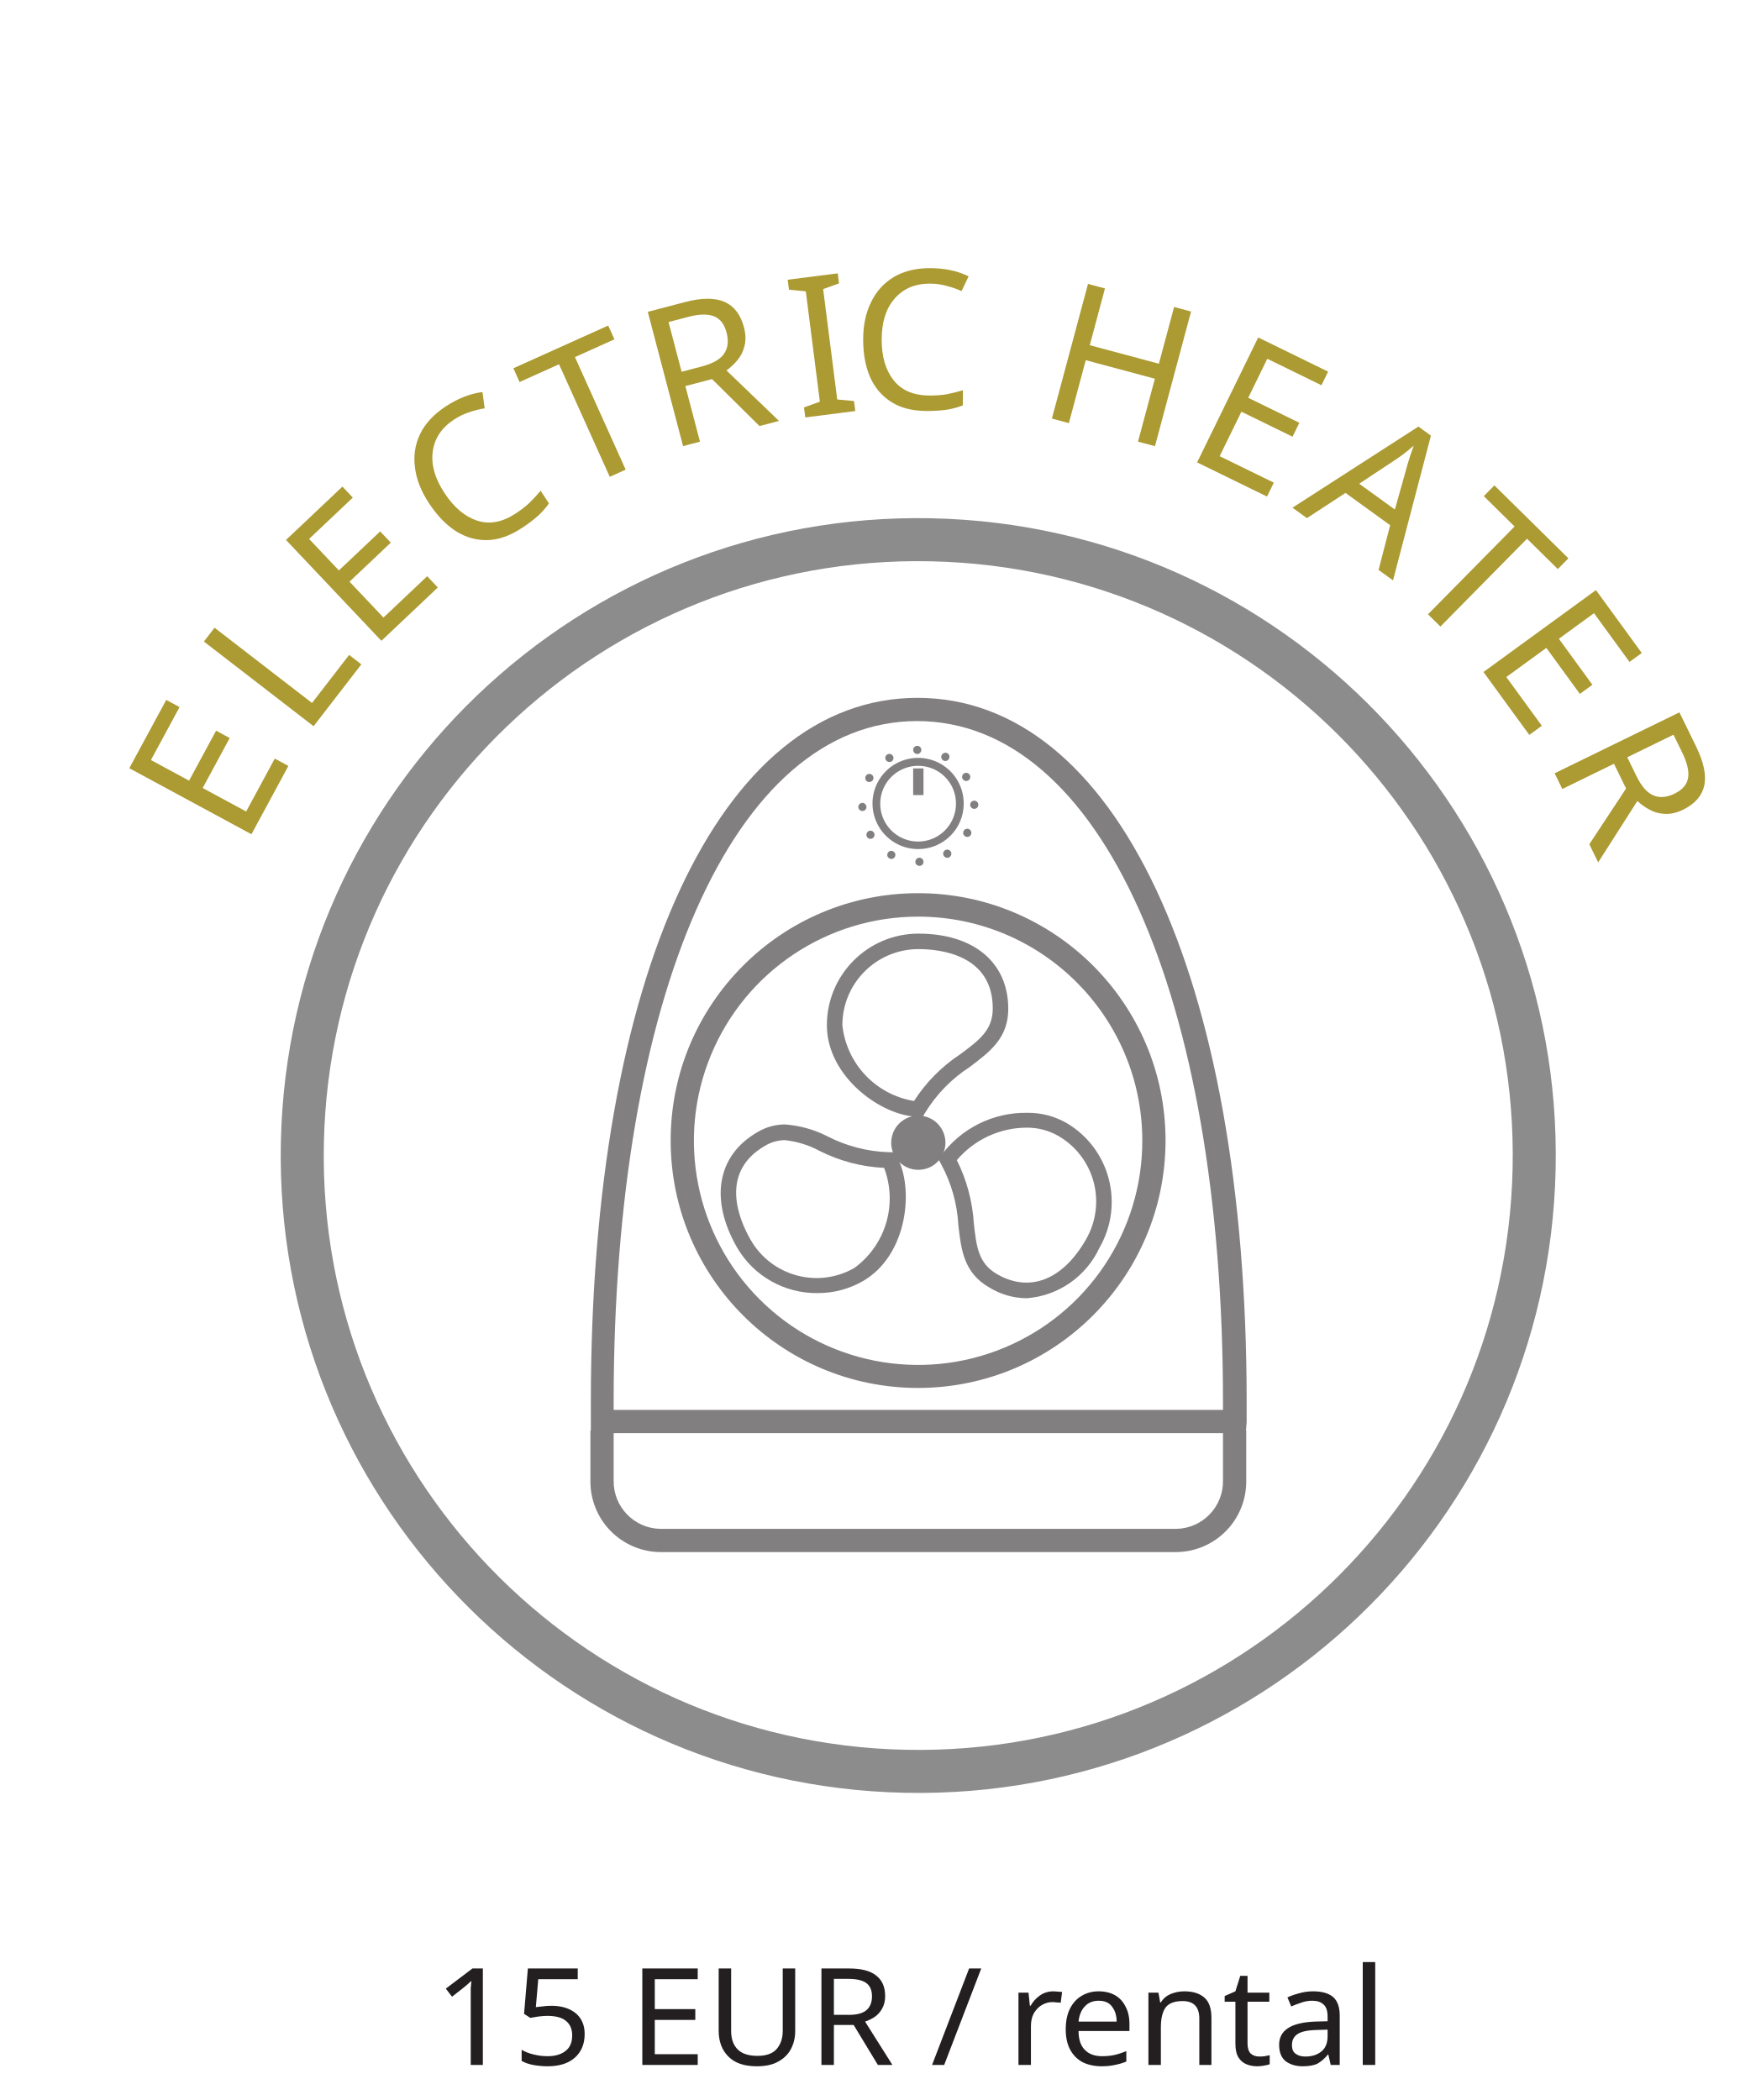
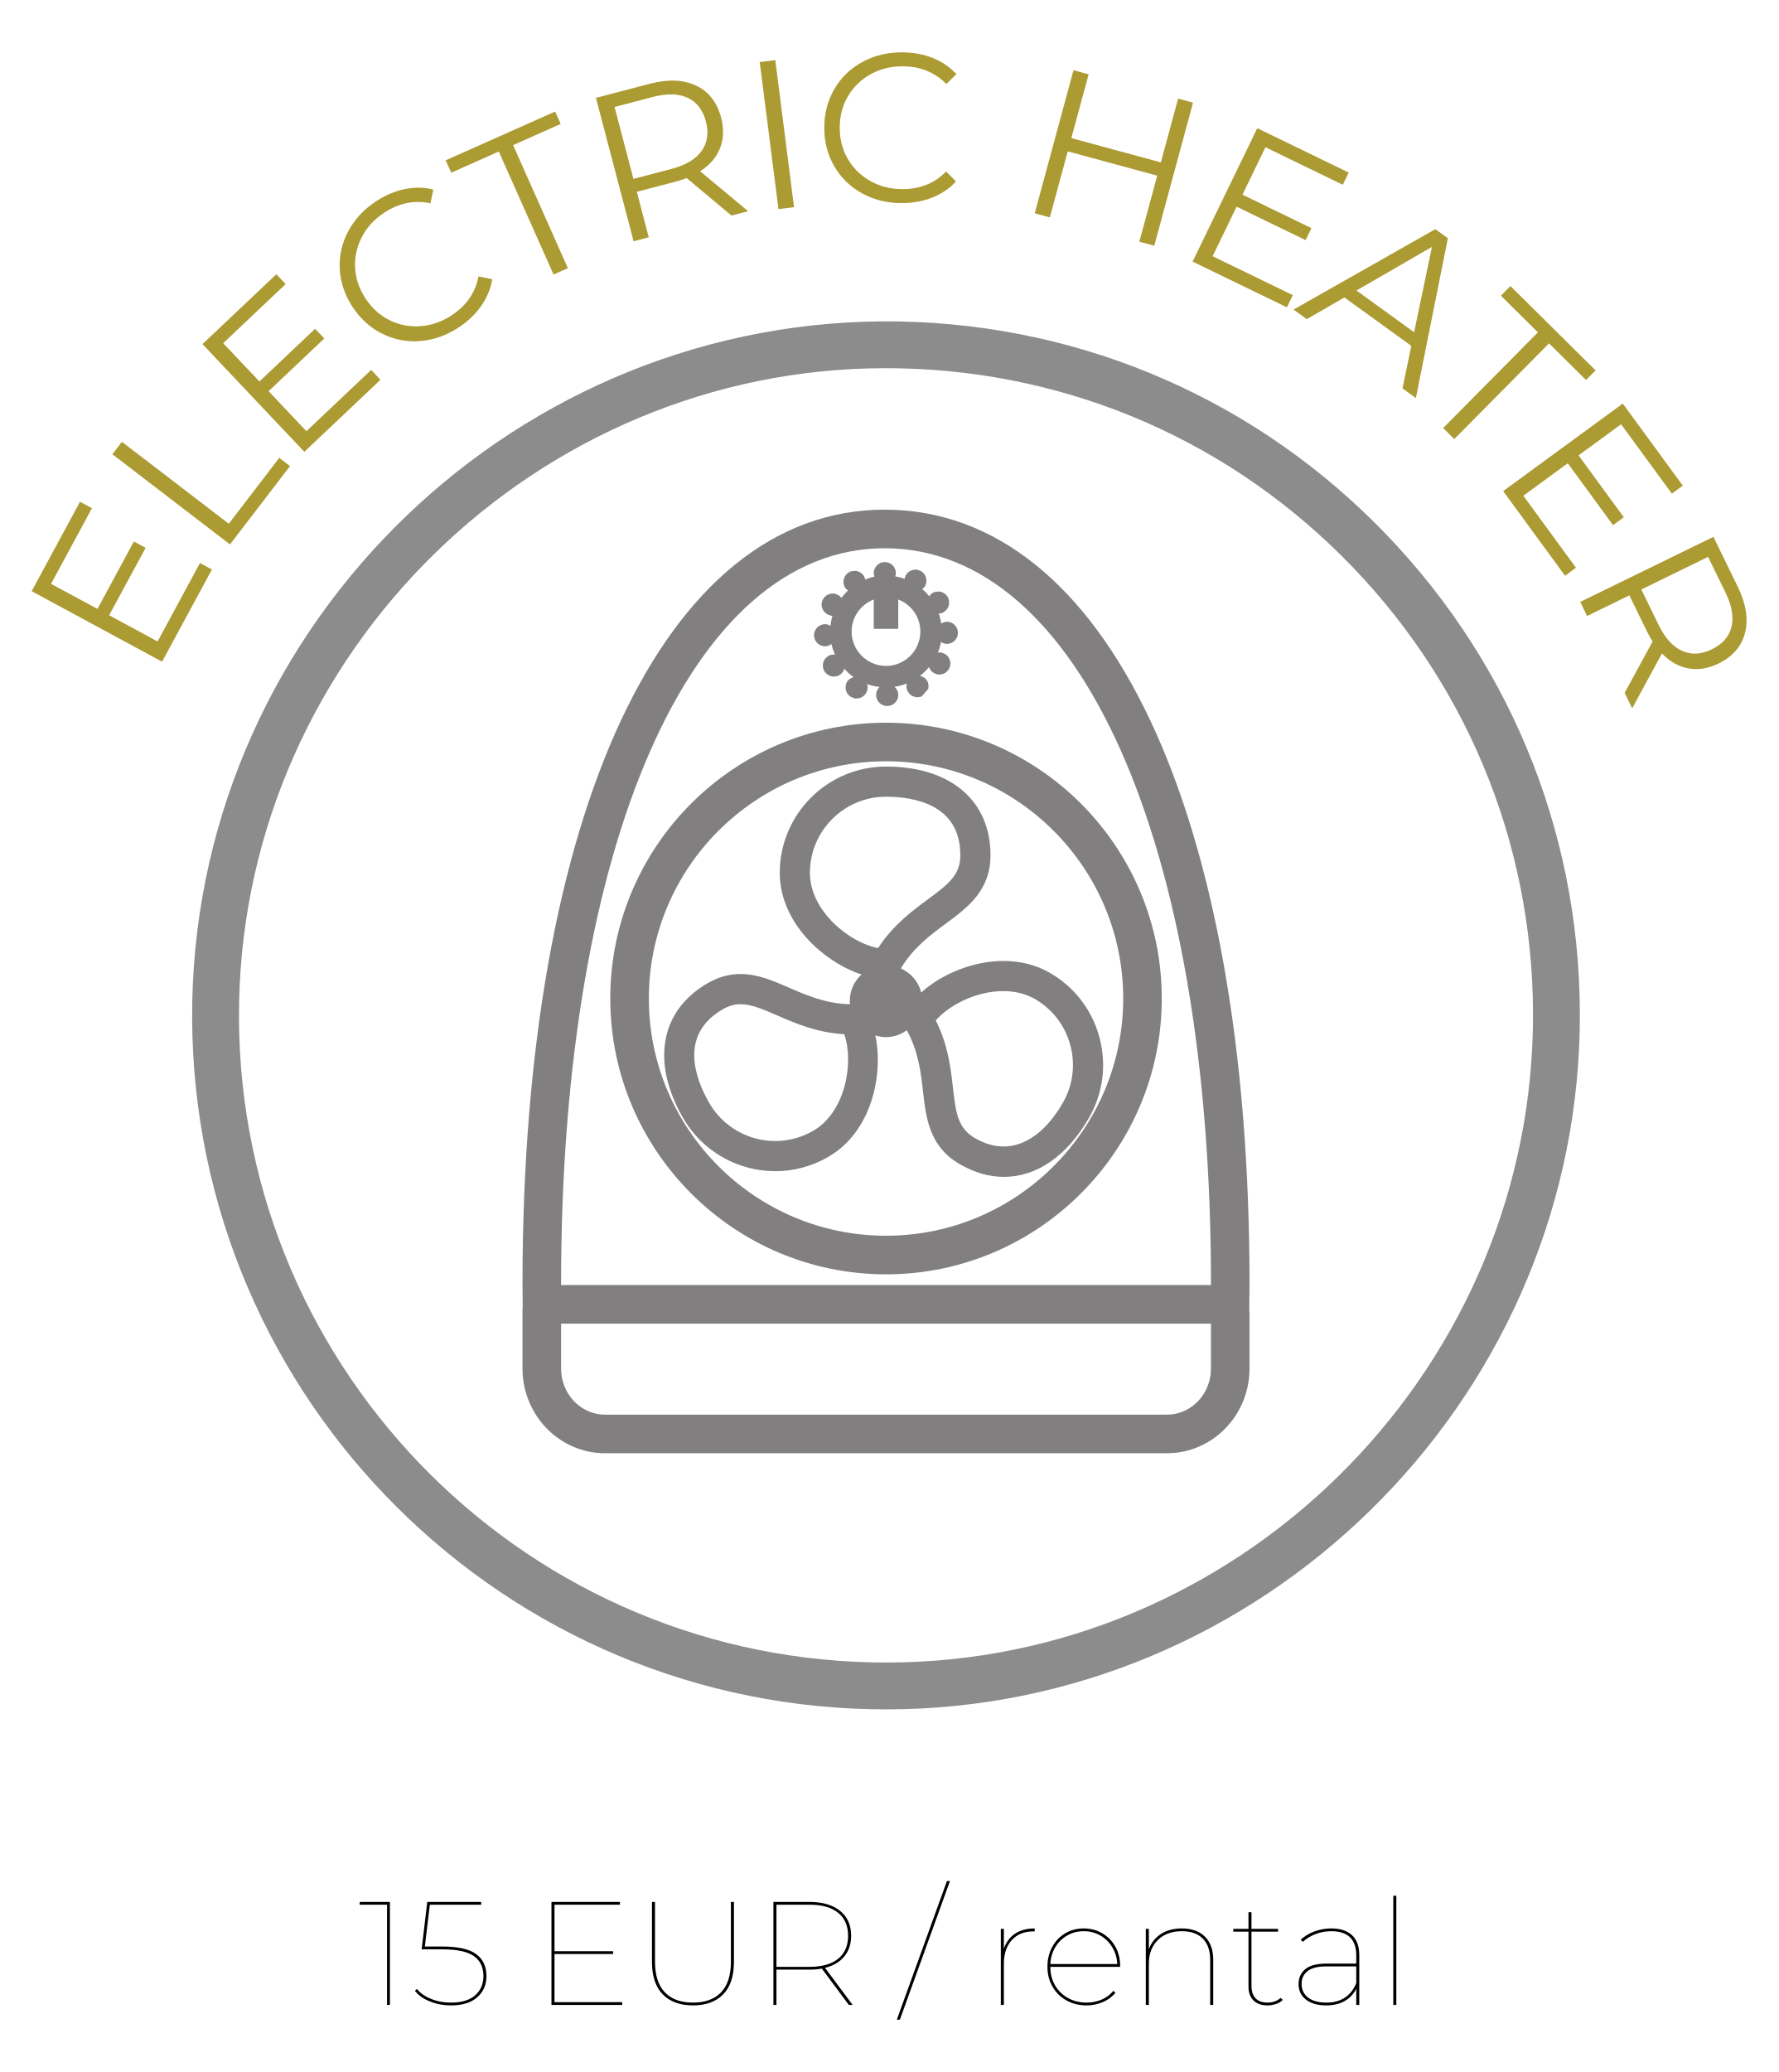
- <svg xmlns="http://www.w3.org/2000/svg" viewBox="0 0 81.84 97.62">
-   <defs>
-     <style>.cls-1{font-size:6.28px;fill:#231f20;font-family:Montserrat-Thin, Montserrat;}.cls-2{letter-spacing:-0.01em;}.cls-3{letter-spacing:0em;}.cls-4{font-size:9.04px;fill:#ac9a32;font-family:Montserrat-Regular, Montserrat;}.cls-5{fill:none;stroke:#8c8c8c;stroke-miterlimit:10;stroke-width:2px;}.cls-6{fill:#827f81;}</style>
-   </defs>
-   <g id="Layer_2" data-name="Layer 2">
-     <g id="Layer_1-2" data-name="Layer 1">
-       <text class="cls-1" transform="translate(20.14 95.99) scale(1.03 1)">15 EUR / <tspan class="cls-2" x="25.87" y="0">r</tspan>
-         <tspan class="cls-3" x="28.19" y="0">ental</tspan>
-       </text>
-       <text class="cls-4" transform="translate(11.27 39.55) rotate(-61.6)">E</text>
-       <text class="cls-4" transform="matrix(0.61, -0.79, 0.79, 0.61, 14.04, 34.45)">L</text>
-       <text class="cls-4" transform="translate(17.09 30.39) rotate(-43.4)">E</text>
-       <text class="cls-4" transform="matrix(0.84, -0.55, 0.55, 0.84, 21.25, 26.4)">C</text>
-       <text class="cls-4" transform="matrix(0.91, -0.41, 0.41, 0.91, 26.42, 23.03)">T</text>
-       <text class="cls-4" transform="translate(30.9 20.96) rotate(-14.72)">R</text>
-       <text class="cls-4" transform="translate(37.07 19.45) rotate(-7.27)">I</text>
-       <text class="cls-4" transform="translate(39.56 19) rotate(0.19)">C</text>
-       <text class="cls-4" transform="translate(45.87 19.13) rotate(7.36)"> </text>
-       <text class="cls-4" transform="matrix(0.97, 0.26, -0.26, 0.97, 48.04, 19.23)">H</text>
-       <text class="cls-4" transform="matrix(0.9, 0.44, -0.44, 0.9, 54.85, 21.11)">E</text>
-       <text class="cls-4" transform="translate(60.07 23.6) rotate(35.88)">A</text>
-       <text class="cls-4" transform="matrix(0.71, 0.7, -0.7, 0.71, 64.87, 27.08)">T</text>
-       <text class="cls-4" transform="matrix(0.59, 0.81, -0.81, 0.59, 68.43, 30.53)">E</text>
-       <text class="cls-4" transform="translate(71.87 35.16) rotate(63.97)">R</text>
-       <path class="cls-5" d="M71.3,54.34a28.63,28.63,0,1,0-29.21,28A28.63,28.63,0,0,0,71.3,54.34Z" />
-       <path class="cls-6" d="M57.9,66.62H27.46v-.53c0-.3,0-.61,0-.91,0-19.89,6-32.74,15.18-32.74s15.3,12.85,15.3,32.74c0,.3,0,.61,0,.91ZM28.52,65.54H56.84v-.36c0-18.94-5.71-31.66-14.22-31.66s-14.1,12.72-14.1,31.66Z" />
-       <path class="cls-6" d="M42.68,64.52A11.5,11.5,0,1,1,54.17,53,11.51,11.51,0,0,1,42.68,64.52Zm0-21.91A10.42,10.42,0,1,0,53.09,53,10.42,10.42,0,0,0,42.68,42.61Z" />
-       <path class="cls-6" d="M42.89,51.91h-.21c-1.67,0-4.25-1.84-4.25-4.25a4.26,4.26,0,0,1,4.25-4.26c2.58,0,4.18,1.34,4.18,3.5,0,1.37-.87,2-1.79,2.7A6.67,6.67,0,0,0,43,51.72Zm-.21-7.79a3.54,3.54,0,0,0-3.53,3.54,4,4,0,0,0,3.33,3.52A7.37,7.37,0,0,1,44.64,49c.87-.65,1.5-1.11,1.5-2.12C46.14,44.39,43.72,44.12,42.68,44.12Z" />
-       <path class="cls-6" d="M38,60.11A4.27,4.27,0,0,1,34.26,58c-1.29-2.24-.93-4.29.94-5.37a2.5,2.5,0,0,1,1.27-.36,5.14,5.14,0,0,1,2,.56,6.68,6.68,0,0,0,2.82.73h.21l.17.18c.83,1.46.53,4.6-1.56,5.81A4.19,4.19,0,0,1,38,60.11ZM36.47,53a1.83,1.83,0,0,0-.91.26c-2.17,1.25-1.19,3.48-.67,4.38a3.53,3.53,0,0,0,4.82,1.3,4,4,0,0,0,1.38-4.65,7.45,7.45,0,0,1-3-.79A4.37,4.37,0,0,0,36.47,53Z" />
-       <path class="cls-6" d="M47.72,60.35a3.37,3.37,0,0,1-1.74-.5c-1.19-.68-1.31-1.76-1.44-2.9a6.66,6.66,0,0,0-.81-2.85l-.1-.19.1-.18a4.86,4.86,0,0,1,4-2,3.59,3.59,0,0,1,1.85.48A4.26,4.26,0,0,1,51.1,58,4.06,4.06,0,0,1,47.72,60.35Zm-3.25-6.42a7.62,7.62,0,0,1,.79,2.94c.12,1.08.21,1.86,1.08,2.36,1.52.88,3.06.26,4.13-1.61a3.52,3.52,0,0,0-1.29-4.82,2.92,2.92,0,0,0-1.49-.38A4.27,4.27,0,0,0,44.47,53.93Z" />
-       <path class="cls-6" d="M43.94,53.12a1.26,1.26,0,1,1-1.26-1.26A1.26,1.26,0,0,1,43.94,53.12Z" />
-       <path class="cls-6" d="M43.25,53.12a.57.57,0,1,1-.57-.57A.57.57,0,0,1,43.25,53.12Z" />
-       <path class="cls-6" d="M42.68,39.47a2.12,2.12,0,1,1,2.11-2.11A2.11,2.11,0,0,1,42.68,39.47Zm0-3.87a1.76,1.76,0,1,0,1.75,1.76A1.75,1.75,0,0,0,42.68,35.6Z" />
-       <rect class="cls-6" x="42.44" y="35.72" width="0.48" height="1.24" />
-       <path class="cls-6" d="M42.82,34.86a.19.19,0,0,1-.38,0,.19.19,0,0,1,.38,0Z" />
-       <path class="cls-6" d="M41.5,35.14a.19.19,0,0,1-.07.26.2.2,0,0,1-.26-.07.19.19,0,0,1,.33-.19Z" />
-       <path class="cls-6" d="M40.5,36a.19.19,0,0,1,.07.26.2.2,0,0,1-.26.07A.19.19,0,1,1,40.5,36Z" />
-       <path class="cls-6" d="M40.08,37.32a.2.2,0,0,1,.19.19.19.19,0,1,1-.38,0A.2.2,0,0,1,40.08,37.32Z" />
-       <path class="cls-6" d="M40.36,38.64a.19.19,0,1,1-.07.26A.2.2,0,0,1,40.36,38.64Z" />
-       <path class="cls-6" d="M41.26,39.65a.18.18,0,0,1,.26-.07.18.18,0,0,1,.07.25.18.18,0,0,1-.26.07A.18.18,0,0,1,41.26,39.65Z" />
-       <path class="cls-6" d="M42.54,40.06a.2.2,0,0,1,.19-.19.19.19,0,0,1,.19.19.18.18,0,0,1-.19.19A.19.19,0,0,1,42.54,40.06Z" />
-       <path class="cls-6" d="M43.86,39.78a.19.19,0,0,1,.33-.19.19.19,0,1,1-.33.19Z" />
-       <path class="cls-6" d="M44.86,38.88a.19.19,0,0,1-.07-.26.19.19,0,1,1,.33.19A.19.19,0,0,1,44.86,38.88Z" />
-       <path class="cls-6" d="M45.28,37.6a.19.19,0,1,1,.19-.19A.19.19,0,0,1,45.28,37.6Z" />
-       <path class="cls-6" d="M45,36.28a.19.19,0,0,1-.26-.07.19.19,0,0,1,.33-.19A.19.19,0,0,1,45,36.28Z" />
-       <path class="cls-6" d="M44.1,35.28a.19.19,0,0,1-.33-.19A.2.2,0,0,1,44,35,.19.19,0,0,1,44.1,35.28Z" />
-       <path class="cls-6" d="M54.68,72.15h-24a3.28,3.28,0,0,1-3.24-3.33V66.5h1.08v2.32a2.21,2.21,0,0,0,2.16,2.25h24a2.21,2.21,0,0,0,2.16-2.25V66.5h1.08v2.32A3.28,3.28,0,0,1,54.68,72.15Z" />
+ <svg xmlns="http://www.w3.org/2000/svg" version="1.1" id="Layer_1" x="0px" y="0px" width="595.28px" height="693.448px" viewBox="0 0 595.28 693.448" style="enable-background:new 0 0 595.28 693.448;" xml:space="preserve">
+   <rect x="-3141.358" y="319.455" style="fill:#DAC725;" width="14.151" height="21.621" />
+   <g>
+     <g>
+       <g>
+         <path d="M130.527,636.527v34.479h-0.965v-33.541h-9.148v-0.938H130.527z" />
+         <path d="M159.395,653.989c2.305,1.692,3.453,4.146,3.453,7.364c0,2.89-1.026,5.244-3.07,7.066     c-2.051,1.826-4.976,2.737-8.772,2.737c-2.572,0-4.961-0.452-7.165-1.355c-2.197-0.903-3.844-2.079-4.93-3.521l0.666-0.643     c1.018,1.347,2.557,2.45,4.623,3.303s4.333,1.278,6.806,1.278c3.528,0,6.208-0.812,8.061-2.438     c1.845-1.623,2.764-3.767,2.764-6.427c0-2.955-1.063-5.187-3.2-6.698c-2.135-1.512-5.726-2.266-10.771-2.266h-6.706l1.875-15.861     h18.044v0.938h-17.179l-1.676,13.986h5.841C153.309,651.451,157.091,652.297,159.395,653.989z" />
+         <path d="M208.289,670.072v0.934h-23.686v-34.479h22.92v0.938h-21.902v15.563h19.613v0.938h-19.613v16.106H208.289z" />
+         <path d="M221.854,667.462c-2.404-2.465-3.605-6.094-3.605-10.886v-20.049h1.018v19.999c0,4.532,1.096,7.946,3.277,10.243     c2.189,2.3,5.327,3.449,9.431,3.449c4.095,0,7.241-1.148,9.423-3.449c2.182-2.296,3.277-5.71,3.277-10.243v-19.999h1.018v20.049     c0,4.792-1.201,8.421-3.605,10.886c-2.411,2.461-5.779,3.694-10.112,3.694C227.633,671.156,224.265,669.923,221.854,667.462z" />
+         <path d="M284.158,671.006l-9.04-12.164c-1.187,0.229-2.58,0.344-4.173,0.344h-11.023v11.82h-1.018v-34.479h12.041     c4.371,0,7.793,0.995,10.266,2.981c2.473,1.987,3.713,4.77,3.713,8.348c0,2.76-0.766,5.064-2.289,6.92     c-1.522,1.856-3.674,3.127-6.453,3.816l9.248,12.413H284.158z M271.053,658.249c4.127,0,7.304-0.903,9.523-2.71     c2.221-1.803,3.33-4.363,3.33-7.682c0-3.314-1.109-5.875-3.33-7.682c-2.22-1.807-5.396-2.709-9.523-2.709h-11.131v20.784H271.053     z" />
+         <path d="M316.992,629.534h1.018l-16.771,46.398h-1.02L316.992,629.534z" />
+         <path d="M339.813,647.141c1.768-1.164,3.949-1.745,6.561-1.745v0.983h-0.307c-3.154,0-5.611,0.976-7.372,2.932     c-1.761,1.952-2.642,4.62-2.642,8.003v13.691h-1.018v-25.465h1.018v6.603C336.804,649.974,338.051,648.309,339.813,647.141z" />
+         <path d="M374.98,658.249h-23.372c0,2.3,0.521,4.359,1.569,6.182c1.057,1.822,2.504,3.242,4.348,4.26     c1.846,1.018,3.92,1.527,6.225,1.527c1.799,0,3.482-0.337,5.06-1.01c1.577-0.67,2.871-1.65,3.89-2.928l0.711,0.689     c-1.155,1.347-2.58,2.381-4.271,3.104c-1.691,0.72-3.49,1.083-5.389,1.083c-2.504,0-4.746-0.551-6.729-1.65     c-1.983-1.103-3.545-2.637-4.678-4.608c-1.133-1.967-1.707-4.184-1.707-6.648c0-2.461,0.527-4.67,1.576-6.625     c1.049-1.952,2.504-3.479,4.349-4.578c1.845-1.102,3.919-1.649,6.224-1.649c2.273,0,4.34,0.54,6.201,1.623     c1.859,1.083,3.33,2.58,4.394,4.482c1.071,1.906,1.601,4.072,1.601,6.503V658.249z M357.25,647.757     c-1.66,0.953-2.992,2.266-3.996,3.942c-0.994,1.673-1.546,3.544-1.646,5.615h22.407c-0.1-2.071-0.658-3.942-1.677-5.615     c-1.019-1.676-2.351-2.989-4.011-3.942c-1.662-0.949-3.507-1.428-5.543-1.428C360.756,646.33,358.904,646.808,357.25,647.757z" />
+         <path d="M403.342,648.129c1.861,1.822,2.795,4.44,2.795,7.854v15.023h-1.019v-15.023c0-3.12-0.819-5.508-2.465-7.165     c-1.638-1.658-3.974-2.488-6.989-2.488c-3.422,0-6.124,0.996-8.1,2.982c-1.982,1.986-2.978,4.604-2.978,7.854v13.841h-1.019     v-25.465h1.019v6.797c0.812-2.166,2.167-3.866,4.065-5.098c1.898-1.229,4.218-1.845,6.966-1.845     C398.902,645.396,401.475,646.307,403.342,648.129z" />
+         <path d="M429.416,669.33c-0.574,0.593-1.332,1.045-2.266,1.355c-0.927,0.314-1.884,0.471-2.871,0.471     c-2.029,0-3.598-0.567-4.7-1.7s-1.646-2.652-1.646-4.559v-18.418h-5.084v-0.938h5.084v-5.565h1.01v5.565h8.896v0.938h-8.896     v18.173c0,1.807,0.459,3.185,1.378,4.138c0.911,0.953,2.251,1.428,4.012,1.428s3.215-0.524,4.371-1.577L429.416,669.33z" />
+         <path d="M452.619,647.685c1.607,1.527,2.411,3.736,2.411,6.626v16.696h-1.019v-5.416c-0.842,1.738-2.128,3.1-3.835,4.088     c-1.715,0.983-3.767,1.478-6.178,1.478c-2.909,0-5.19-0.651-6.836-1.948c-1.638-1.294-2.458-3.028-2.458-5.194     c0-2.036,0.735-3.686,2.205-4.949c1.478-1.267,3.858-1.898,7.143-1.898h9.959v-2.806c0-2.66-0.704-4.662-2.105-6.009     c-1.408-1.347-3.482-2.021-6.23-2.021c-1.891,0-3.667,0.322-5.305,0.961c-1.646,0.639-3.063,1.504-4.25,2.587l-0.711-0.689     c1.256-1.183,2.778-2.113,4.578-2.787c1.791-0.669,3.674-1.006,5.641-1.006C448.676,645.396,451.004,646.158,452.619,647.685z      M454.012,663.719v-5.615h-10.013c-2.841,0-4.938,0.524-6.27,1.573c-1.34,1.052-2.014,2.48-2.014,4.287     c0,1.937,0.728,3.464,2.189,4.582c1.454,1.114,3.491,1.673,6.094,1.673C448.883,670.218,452.221,668.051,454.012,663.719z" />
+         <path d="M466.413,634.46h1.019v36.546h-1.019V634.46z" />
+       </g>
    </g>
+     <g>
+       <path style="fill:#AC9A32;" d="M66.943,188.432l3.996,2.159l-16.688,30.866l-43.649-23.605l16.183-29.92l3.988,2.151    l-13.68,25.316l15.524,8.397l12.203-22.579l3.927,2.132l-12.21,22.567l16.213,8.765L66.943,188.432z" />
+       <path style="fill:#AC9A32;" d="M37.616,152.023l3.192-4.161l35.78,27.417l16.896-22.047l3.598,2.756l-20.088,26.215    L37.616,152.023z" />
+       <path style="fill:#AC9A32;" d="M124.25,123.807l3.115,3.292l-25.484,24.114l-34.096-36.048l24.719-23.383l3.115,3.295    l-20.906,19.777l12.134,12.818l18.633-17.634l3.077,3.25l-18.648,17.63l12.662,13.389L124.25,123.807z" />
+       <path style="fill:#AC9A32;" d="M140.67,114.142c-4.493,0.348-8.734-0.471-12.723-2.454c-3.988-1.983-7.295-4.972-9.914-8.96    c-2.625-3.984-4.049-8.214-4.294-12.666c-0.237-4.448,0.712-8.669,2.833-12.666c2.12-3.996,5.243-7.353,9.347-10.043    c3.077-2.032,6.262-3.376,9.538-4.061c3.284-0.689,6.477-0.643,9.6,0.142l-0.957,4.612c-5.396-1.156-10.564-0.107-15.494,3.142    c-3.276,2.151-5.764,4.85-7.463,8.119c-1.7,3.269-2.458,6.706-2.267,10.308c0.191,3.609,1.347,7.027,3.483,10.27    c2.12,3.238,4.807,5.657,8.037,7.265s6.684,2.285,10.357,2.021c3.668-0.272,7.143-1.478,10.42-3.628    c4.982-3.269,7.977-7.617,8.994-13.033l4.616,0.953c-0.521,3.169-1.753,6.147-3.69,8.915c-1.936,2.767-4.447,5.163-7.524,7.196    C149.459,112.267,145.164,113.793,140.67,114.142z" />
+       <path style="fill:#AC9A32;" d="M166.974,50.707l-15.931,7.097l-1.845-4.153l36.646-16.317l1.852,4.142l-15.93,7.096L190.1,89.749    l-4.792,2.128L166.974,50.707z" />
+       <path style="fill:#AC9A32;" d="M244.873,72.146l-15.02-12.551c-1.202,0.467-2.458,0.865-3.789,1.221l-12.885,3.38l3.996,15.218    l-5.075,1.332L199.5,32.76l17.967-4.712c6.117-1.607,11.307-1.408,15.548,0.605c4.241,2.005,7.027,5.573,8.374,10.694    c0.988,3.747,0.865,7.165-0.352,10.243c-1.217,3.081-3.438,5.653-6.652,7.716l16.045,13.377L244.873,72.146z M234.867,50.516    c1.96-2.768,2.449-6.044,1.447-9.837c-1.019-3.881-3.063-6.534-6.117-7.954c-3.063-1.42-6.966-1.512-11.72-0.26l-12.746,3.346    l6.315,24.067l12.754-3.345C229.555,55.277,232.907,53.272,234.867,50.516z" />
+       <path style="fill:#AC9A32;" d="M254.326,20.775l5.206-0.666l6.277,49.215l-5.206,0.658L254.326,20.775z" />
+       <path style="fill:#AC9A32;" d="M288.515,64.67c-3.942-2.186-7.027-5.206-9.255-9.064c-2.235-3.862-3.346-8.176-3.322-12.945    c0.008-4.777,1.148-9.083,3.406-12.922c2.25-3.851,5.374-6.844,9.348-9.002c3.973-2.163,8.42-3.23,13.334-3.223    c3.683,0.015,7.09,0.639,10.197,1.875c3.115,1.24,5.757,3.046,7.924,5.416l-3.338,3.318c-3.866-3.935-8.75-5.91-14.66-5.933    c-3.92-0.012-7.486,0.876-10.709,2.656c-3.216,1.788-5.742,4.233-7.571,7.349c-1.829,3.115-2.749,6.606-2.764,10.479    c-0.015,3.874,0.88,7.372,2.694,10.496c1.814,3.131,4.318,5.596,7.525,7.402s6.768,2.71,10.694,2.725    c5.956,0.023,10.854-1.952,14.69-5.902l3.314,3.337c-2.174,2.358-4.838,4.157-7.992,5.397c-3.139,1.248-6.553,1.853-10.242,1.841    C296.874,67.962,292.449,66.86,288.515,64.67z" />
+       <path style="fill:#AC9A32;" d="M399.377,34.356l-12.983,47.883l-4.991-1.351l5.986-22.101l-29.955-8.126l-5.993,22.097    l-5.06-1.374l12.982-47.883l5.061,1.37l-5.787,21.35l29.962,8.123l5.787-21.339L399.377,34.356z" />
+       <path style="fill:#AC9A32;" d="M432.776,98.774l-1.976,4.084l-31.569-15.314l21.657-44.637l30.604,14.847l-1.982,4.084    l-25.89-12.562l-7.701,15.876l23.088,11.2l-1.952,4.011l-23.088-11.192l-8.038,16.585L432.776,98.774z" />
+       <path style="fill:#AC9A32;" d="M472.445,115.75l-22.391-16.191l-12.602,7.246l-4.424-3.2l47.462-26.908l4.194,3.031    l-10.709,53.498l-4.479-3.242L472.445,115.75z M473.387,111.191l5.972-28.569l-25.263,14.606L473.387,111.191z" />
+       <path style="fill:#AC9A32;" d="M514.832,111.229l-12.394-12.271l3.192-3.223l28.508,28.232l-3.199,3.219l-12.387-12.268    l-31.723,32.025l-3.721-3.693L514.832,111.229z" />
+       <path style="fill:#AC9A32;" d="M527.57,190.001l-3.659,2.679l-20.715-28.32l40.044-29.292l20.088,27.463l-3.667,2.668    l-16.987-23.21l-14.246,10.411l15.15,20.708l-3.606,2.637l-15.149-20.704l-14.874,10.871L527.57,190.001z" />
+       <path style="fill:#AC9A32;" d="M543.861,231.89l9.354-17.19c-0.688-1.083-1.332-2.247-1.929-3.472l-5.856-11.98l-14.139,6.917    l-2.297-4.712l44.584-21.779l8.145,16.677c2.779,5.7,3.599,10.821,2.458,15.368c-1.141,4.555-4.088,8-8.842,10.315    c-3.483,1.703-6.852,2.262-10.12,1.665c-3.262-0.59-6.217-2.259-8.873-5.007l-9.959,18.357L543.861,231.89z M563.105,217.835    c3.094,1.378,6.4,1.217,9.93-0.513c3.605-1.761,5.81-4.279,6.598-7.556c0.789-3.288,0.115-7.131-2.051-11.544l-5.787-11.847    l-22.346,10.917l5.779,11.846C557.387,213.552,560.014,216.45,563.105,217.835z" />
+     </g>
+     <path style="fill:#8C8C8C;" d="M296.721,572.086c0,0-0.008,0-0.016,0c-1.638,0-3.291-0.015-4.93-0.05   C163.728,569.376,61.715,463.038,64.371,334.99c2.633-127.038,109.193-229.797,237.043-227.397   c62.029,1.286,119.842,26.655,162.795,71.431c42.953,44.775,65.896,103.59,64.609,165.612   C526.208,470.054,422.082,572.086,296.721,572.086z M296.514,123.221c-116.932,0-214.038,95.146-216.465,212.095   c-2.48,119.405,92.643,218.566,212.049,221.043c1.538,0.035,3.084,0.05,4.607,0.05c116.91,0.008,214.001-95.139,216.436-212.098   c1.201-57.835-20.194-112.68-60.246-154.432c-40.053-41.755-93.968-65.41-151.803-66.608   C299.561,123.236,298.03,123.221,296.514,123.221z" />
+     <path style="fill:#827F81;" d="M202.523,486.363c-15.226,0-27.611-12.715-27.611-28.339v-20.458h0.076l-0.016-0.934   c-0.045-2.369-0.061-4.757-0.061-7.154c0-157.279,47.576-258.909,121.204-258.909c74.217,0,122.169,101.63,122.169,258.909   c0,2.393-0.084,8.639-0.084,8.639l0.084,1.672v18.235c0,15.624-12.379,28.339-27.604,28.339H202.523z M187.826,458.024   c0,8.505,6.591,15.421,14.697,15.421h188.157c8.106,0,14.698-6.917,14.698-15.421v-15.039H187.826V458.024z M405.371,430.063   l0.008-0.586c0-147.136-43.91-245.991-109.263-245.991c-64.771,0-108.29,98.855-108.29,245.991l0.008,0.586H405.371z" />
+     <path style="fill:#827F81;" d="M296.599,426.488c-50.899,0-92.306-41.415-92.306-92.317c0-50.892,41.406-92.298,92.306-92.298   s92.313,41.407,92.313,92.298C388.912,385.074,347.498,426.488,296.599,426.488z M296.599,254.783   c-43.772,0-79.392,35.612-79.392,79.388c0,43.784,35.619,79.399,79.392,79.399c43.78,0,79.399-35.616,79.399-79.399   C375.998,290.395,340.379,254.783,296.599,254.783z" />
+     <path style="fill:#827F81;" d="M336.068,393.87c-4.93,0-9.883-1.42-14.721-4.218c-10.242-5.906-11.322-15.288-12.363-24.359   c-0.719-6.346-1.523-13.404-5.428-20.5c-2.028,1.5-4.424,2.308-6.958,2.308c-1.226,0-2.419-0.195-3.56-0.57   c2.748,13.155-1.187,32.24-15.793,40.672c-5.389,3.119-11.528,4.769-17.744,4.769c-12.686,0-24.497-6.817-30.828-17.787   c-10.778-18.698-7.64-35.983,8.191-45.116c3.59-2.079,7.203-3.089,11.047-3.089c5.695,0,10.793,2.216,16.183,4.563   c5.872,2.545,12.386,5.374,20.439,5.554c-0.038-0.372-0.054-0.75-0.054-1.125c0-3.487,1.484-6.625,3.928-8.815   c-12.724-4.229-27.375-17.282-27.375-34.042c0-19.612,15.953-35.57,35.565-35.57c21.572,0,34.977,11.368,34.977,29.664   c0,11.838-7.602,17.461-14.95,22.9c-5.152,3.808-10.879,8.045-15.059,15c3.414,1.52,5.934,4.501,6.813,8.061   c7.005-6.334,17.614-10.564,27.481-10.564c5.78,0,11.039,1.351,15.641,4.007c8.213,4.742,14.093,12.413,16.55,21.595   c2.458,9.183,1.202,18.763-3.544,26.977C357.182,386.877,347.076,393.87,336.068,393.87z M313.256,341.512   c4.127,8.207,4.992,15.819,5.757,22.575c0.919,8.103,1.523,13.45,7.38,16.83c3.199,1.849,6.422,2.783,9.576,2.783   c7.35,0,14.377-5.171,19.797-14.56c3.398-5.883,4.295-12.746,2.533-19.322c-1.752-6.58-5.963-12.072-11.842-15.467   c-3.047-1.761-6.614-2.648-10.596-2.648C326.477,331.702,317.551,336.578,313.256,341.512z M247.912,336.073   c-2.029,0-3.988,0.566-5.994,1.734c-14.721,8.497-9.133,23.279-4.494,31.333c4.524,7.858,12.991,12.738,22.078,12.738   c4.439,0,8.834-1.179,12.707-3.41c10.978-6.343,13.664-23.081,10.411-32.339c-9.147-0.521-16.16-3.563-22.376-6.262   C255.528,337.811,251.525,336.073,247.912,336.073z M296.599,266.641c-14.048,0-25.477,11.425-25.477,25.473   c0,12.681,13.159,23.375,22.813,25.186c5.022-7.67,11.161-12.222,16.604-16.26c6.858-5.083,10.939-8.099,10.939-14.832   C321.479,269.182,305.893,266.641,296.599,266.641z" />
+     <path style="fill:#827F81;" d="M316.977,215.504c2.044,0,3.705-1.665,3.705-3.712c0-2.048-1.661-3.713-3.705-3.713   c-0.704,0-1.316,0.249-1.883,0.589c-0.169-1.156-0.437-2.266-0.812-3.345l1.11-0.161l0.52-0.306   c1.754-1.034,2.358-3.299,1.324-5.087c-0.666-1.118-1.891-1.814-3.176-1.814l-1.317,0.203l-0.497,0.276   c-0.49,0.268-0.873,0.651-1.195,1.091c-0.703-0.865-1.484-1.661-2.334-2.388c0.352-0.287,0.727-0.559,0.949-0.965   c0.987-1.757,0.383-4.011-1.363-5.029l-1.263-0.501h-0.597c-1.316,0-2.542,0.704-3.2,1.837c-0.229,0.386-0.36,0.808-0.437,1.236   c-1.002-0.36-2.043-0.647-3.115-0.827c0.107-0.348,0.215-0.696,0.215-1.075c0-2.044-1.662-3.705-3.705-3.705   c-2.045,0-3.706,1.661-3.706,3.705c0,0.413,0.107,0.8,0.237,1.171c-1.079,0.226-2.105,0.563-3.1,0.965   c-0.084-0.353-0.169-0.708-0.353-1.022c-0.651-1.164-1.884-1.887-3.216-1.887l-1.332,0.203l-0.512,0.287   c-0.865,0.49-1.486,1.282-1.738,2.239c-0.26,0.961-0.131,1.967,0.367,2.817c0.253,0.436,0.643,0.743,1.033,1.037   c-0.811,0.754-1.538,1.581-2.212,2.465c-0.283-0.371-0.644-0.7-1.071-0.949l-1.256-0.494h-0.59c-1.316,0-2.549,0.704-3.23,1.864   c-1.002,1.768-0.42,3.98,1.394,5.075l1.255,0.475h0.506c-0.329,1.091-0.543,2.208-0.666,3.372c-0.535-0.314-1.133-0.54-1.799-0.54   c-2.044,0-3.705,1.661-3.705,3.697c0,2.048,1.661,3.717,3.705,3.717c0.804,0,1.508-0.314,2.121-0.754   c0.283,1.252,0.703,2.446,1.225,3.59c-0.146-0.019-0.269-0.111-0.414-0.111l-1.316,0.195l-0.514,0.294   c-0.872,0.501-1.492,1.302-1.744,2.262c-0.254,0.953-0.115,1.956,0.359,2.768c0.65,1.164,1.883,1.887,3.215,1.887l1.332-0.191   l0.521-0.302c0.843-0.486,1.394-1.263,1.661-2.128c0.927,1.041,1.945,1.994,3.086,2.806c-0.896,0.268-1.715,0.75-2.197,1.581   c-0.49,0.865-0.621,1.868-0.36,2.829c0.253,0.953,0.873,1.746,1.707,2.224l1.256,0.498h0.597c1.332,0,2.564-0.712,3.192-1.829   c0.513-0.865,0.651-1.876,0.391-2.844c-0.008-0.046-0.046-0.077-0.062-0.123c1.332,0.479,2.726,0.789,4.172,0.957   c-0.704,0.674-1.156,1.615-1.156,2.668c0,2.044,1.662,3.705,3.713,3.705c2.045,0,3.705-1.661,3.705-3.705   c0-1.099-0.505-2.06-1.263-2.737c1.432-0.218,2.81-0.559,4.11-1.083c-0.236,0.953-0.1,1.933,0.375,2.718   c0.651,1.156,1.884,1.872,3.224,1.872l1.332-0.191l2.251-2.591c0.244-0.96,0.092-1.959-0.391-2.767   c-0.514-0.88-1.394-1.382-2.351-1.623c1.118-0.861,2.112-1.841,3.009-2.924c0.283,0.812,0.812,1.542,1.607,1.991l1.264,0.498h0.589   c1.31,0,2.534-0.708,3.177-1.822c0.514-0.85,0.65-1.849,0.398-2.806c-0.253-0.972-0.865-1.78-1.73-2.277l-1.256-0.498h-0.597   c-0.176,0-0.329,0.111-0.505,0.134c0.475-1.148,0.834-2.358,1.072-3.609C315.591,215.232,316.242,215.504,316.977,215.504z    M296.599,222.861c-6.347,0-11.514-5.16-11.514-11.502c0-4.896,3.093-9.06,7.41-10.721v9.814h8.206v-9.81   c4.311,1.661,7.396,5.822,7.396,10.717C308.097,217.701,302.938,222.861,296.599,222.861z" />
  </g>
</svg>
